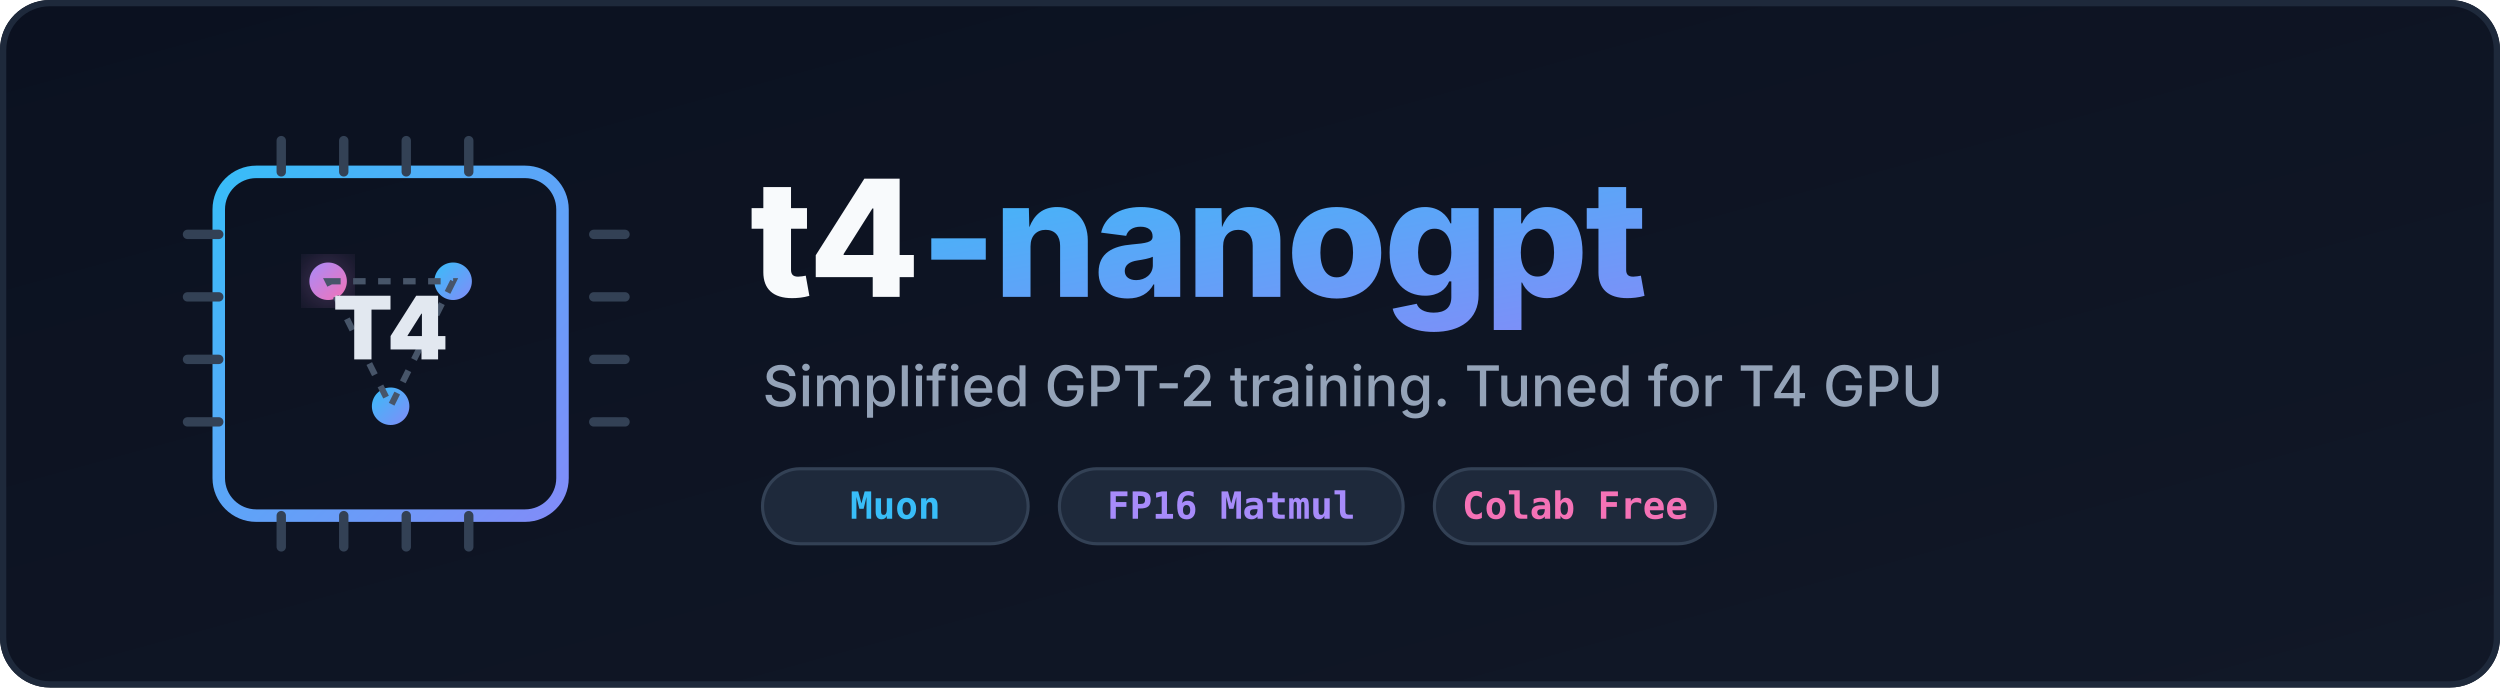
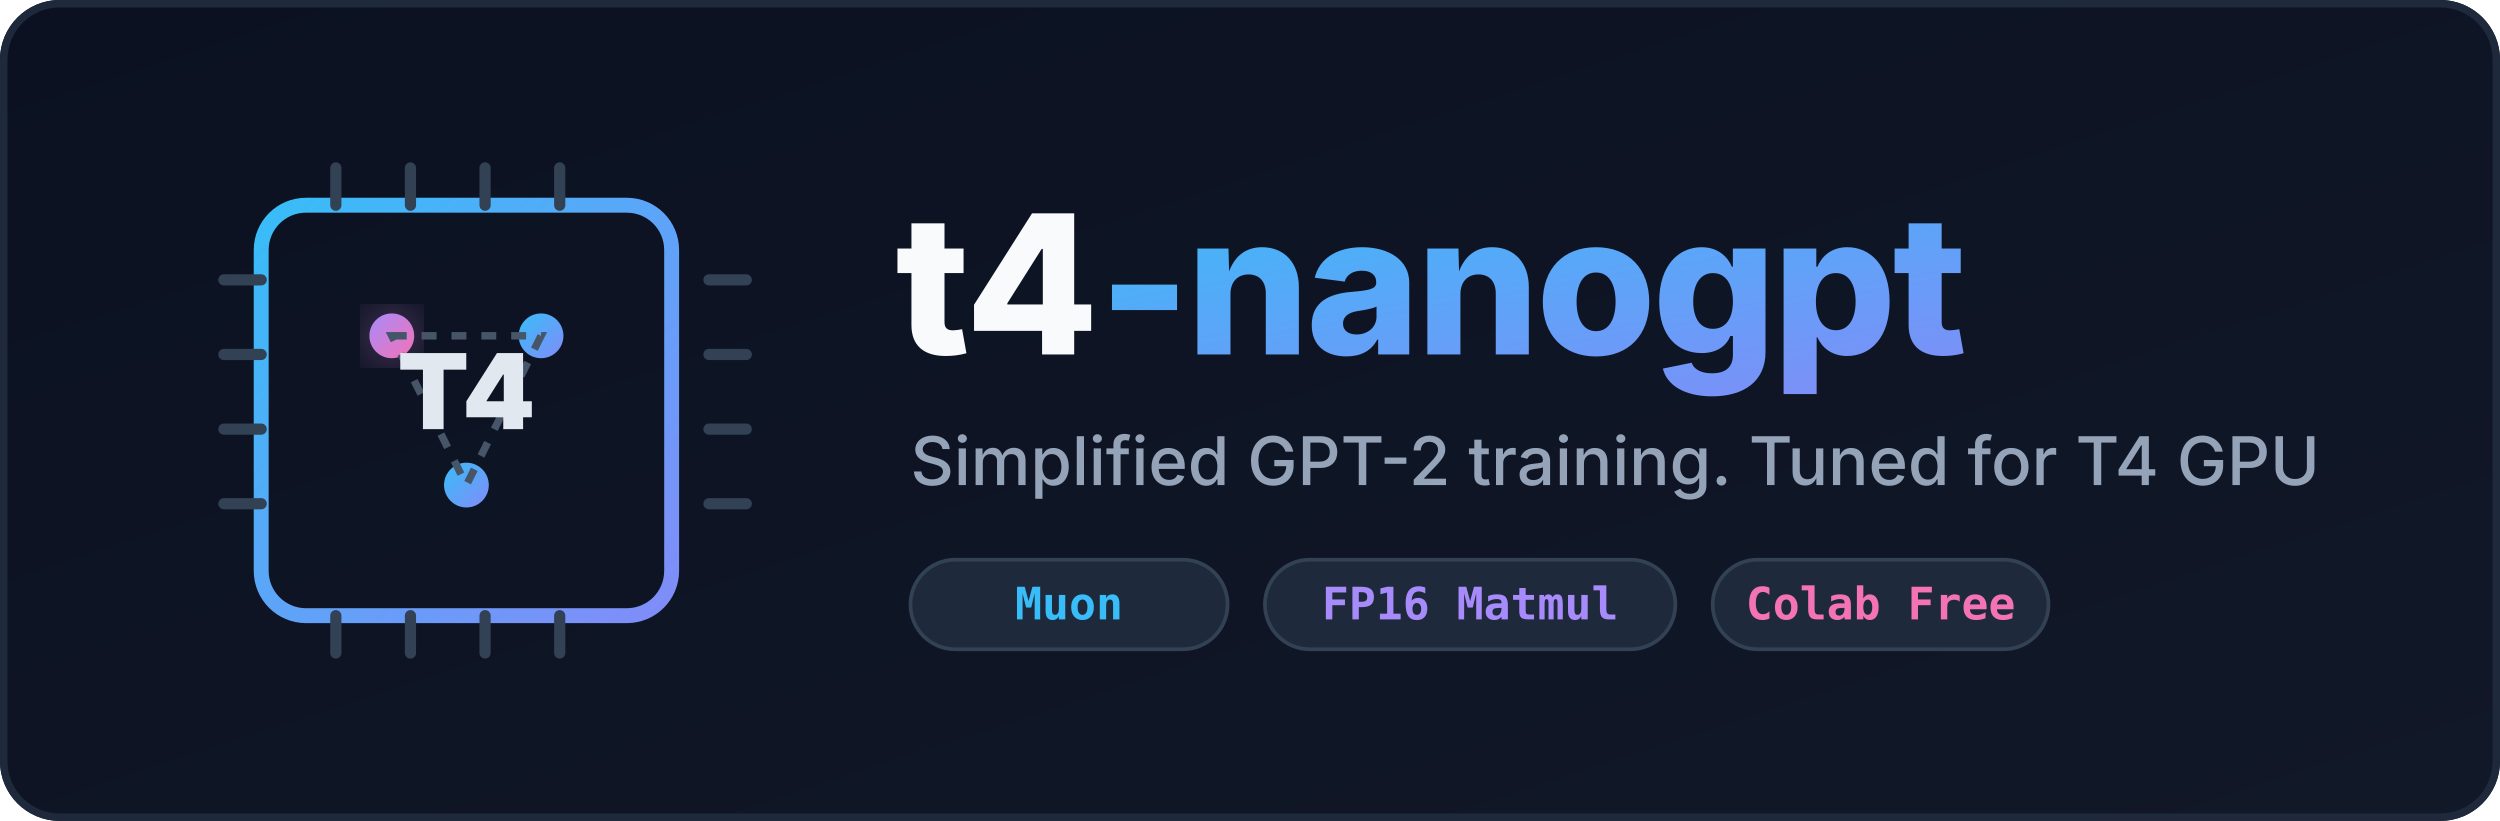
- <svg xmlns="http://www.w3.org/2000/svg" viewBox="0 0 800 220" width="100%" height="100%">
+ <svg xmlns="http://www.w3.org/2000/svg" viewBox="0 0 670 220" width="100%" height="100%">
  <defs>
    <linearGradient id="bgGradient" x1="0%" y1="0%" x2="100%" y2="100%">
      <stop offset="0%" stop-color="#0B1120" />
      <stop offset="100%" stop-color="#111827" />
    </linearGradient>
    <linearGradient id="primaryGradient" x1="0%" y1="0%" x2="100%" y2="100%">
      <stop offset="0%" stop-color="#38BDF8" />
      <stop offset="100%" stop-color="#818CF8" />
    </linearGradient>
    <linearGradient id="accentGradient" x1="0%" y1="0%" x2="100%" y2="100%">
      <stop offset="0%" stop-color="#A78BFA" />
      <stop offset="100%" stop-color="#F472B6" />
    </linearGradient>
    <filter id="glow" x="-20%" y="-20%" width="140%" height="140%">
      <feGaussianBlur stdDeviation="8" result="blur" />
      <feComposite in="SourceGraphic" in2="blur" operator="over" />
    </filter>
  </defs>
-   <rect width="800" height="220" rx="16" fill="url(#bgGradient)" />
-   <rect width="798" height="218" x="1" y="1" rx="15" fill="none" stroke="#1E293B" stroke-width="2" />
+   <rect width="670" height="220" rx="16" fill="url(#bgGradient)" />
+   <rect width="668" height="218" x="1" y="1" rx="15" fill="none" stroke="#1E293B" stroke-width="2" />
  <g transform="translate(60, 45)">
    <rect x="10" y="10" width="110" height="110" rx="12" fill="none" stroke="url(#primaryGradient)" stroke-width="4" />
    <path d="M 0 30 h 10 m -10 20 h 10 m -10 20 h 10 m -10 20 h 10 m 120 -60 h 10 m -10 20 h 10 m -10 20 h 10 m -10 20 h 10 M 30 0 v 10 m 20 -10 v 10 m 20 -10 v 10 m 20 -10 v 10 M 30 130 v -10 m 20 10 v -10 m 20 10 v -10 m 20 10 v -10" stroke="#334155" stroke-width="3" stroke-linecap="round" />
    <circle cx="45" cy="45" r="6" fill="url(#accentGradient)" filter="url(#glow)" />
    <circle cx="85" cy="45" r="6" fill="url(#primaryGradient)" />
    <circle cx="65" cy="85" r="6" fill="url(#primaryGradient)" />
    <path d="M 45 45 L 85 45 L 65 85 Z" fill="none" stroke="#475569" stroke-width="2" stroke-dasharray="4 4" />
    <text x="65" y="70" font-family="system-ui, -apple-system, sans-serif" font-size="28" font-weight="900" fill="#E2E8F0" text-anchor="middle">T4</text>
  </g>
  <g transform="translate(240, 95)">
    <text x="0" y="0" font-family="system-ui, -apple-system, sans-serif" font-size="52" font-weight="800" fill="#F8FAFC" letter-spacing="-1">
      t4<tspan fill="url(#primaryGradient)">-nanogpt</tspan>
    </text>
    <text x="4" y="35" font-family="system-ui, -apple-system, sans-serif" font-size="18" font-weight="500" fill="#94A3B8">
      Simplified GPT-2 training. Tuned for T4 GPU
    </text>
    <g transform="translate(4, 55)">
      <rect x="0" y="0" width="85" height="24" rx="12" fill="#1E293B" stroke="#334155" />
      <text x="42.5" y="16" font-family="monospace" font-size="12" font-weight="bold" fill="#38BDF8" text-anchor="middle">Muon</text>
      <rect x="95" y="0" width="110" height="24" rx="12" fill="#1E293B" stroke="#334155" />
      <text x="150" y="16" font-family="monospace" font-size="12" font-weight="bold" fill="#A78BFA" text-anchor="middle">FP16 Matmul</text>
      <rect x="215" y="0" width="90" height="24" rx="12" fill="#1E293B" stroke="#334155" />
      <text x="260" y="16" font-family="monospace" font-size="12" font-weight="bold" fill="#F472B6" text-anchor="middle">Colab Free</text>
    </g>
  </g>
</svg>
